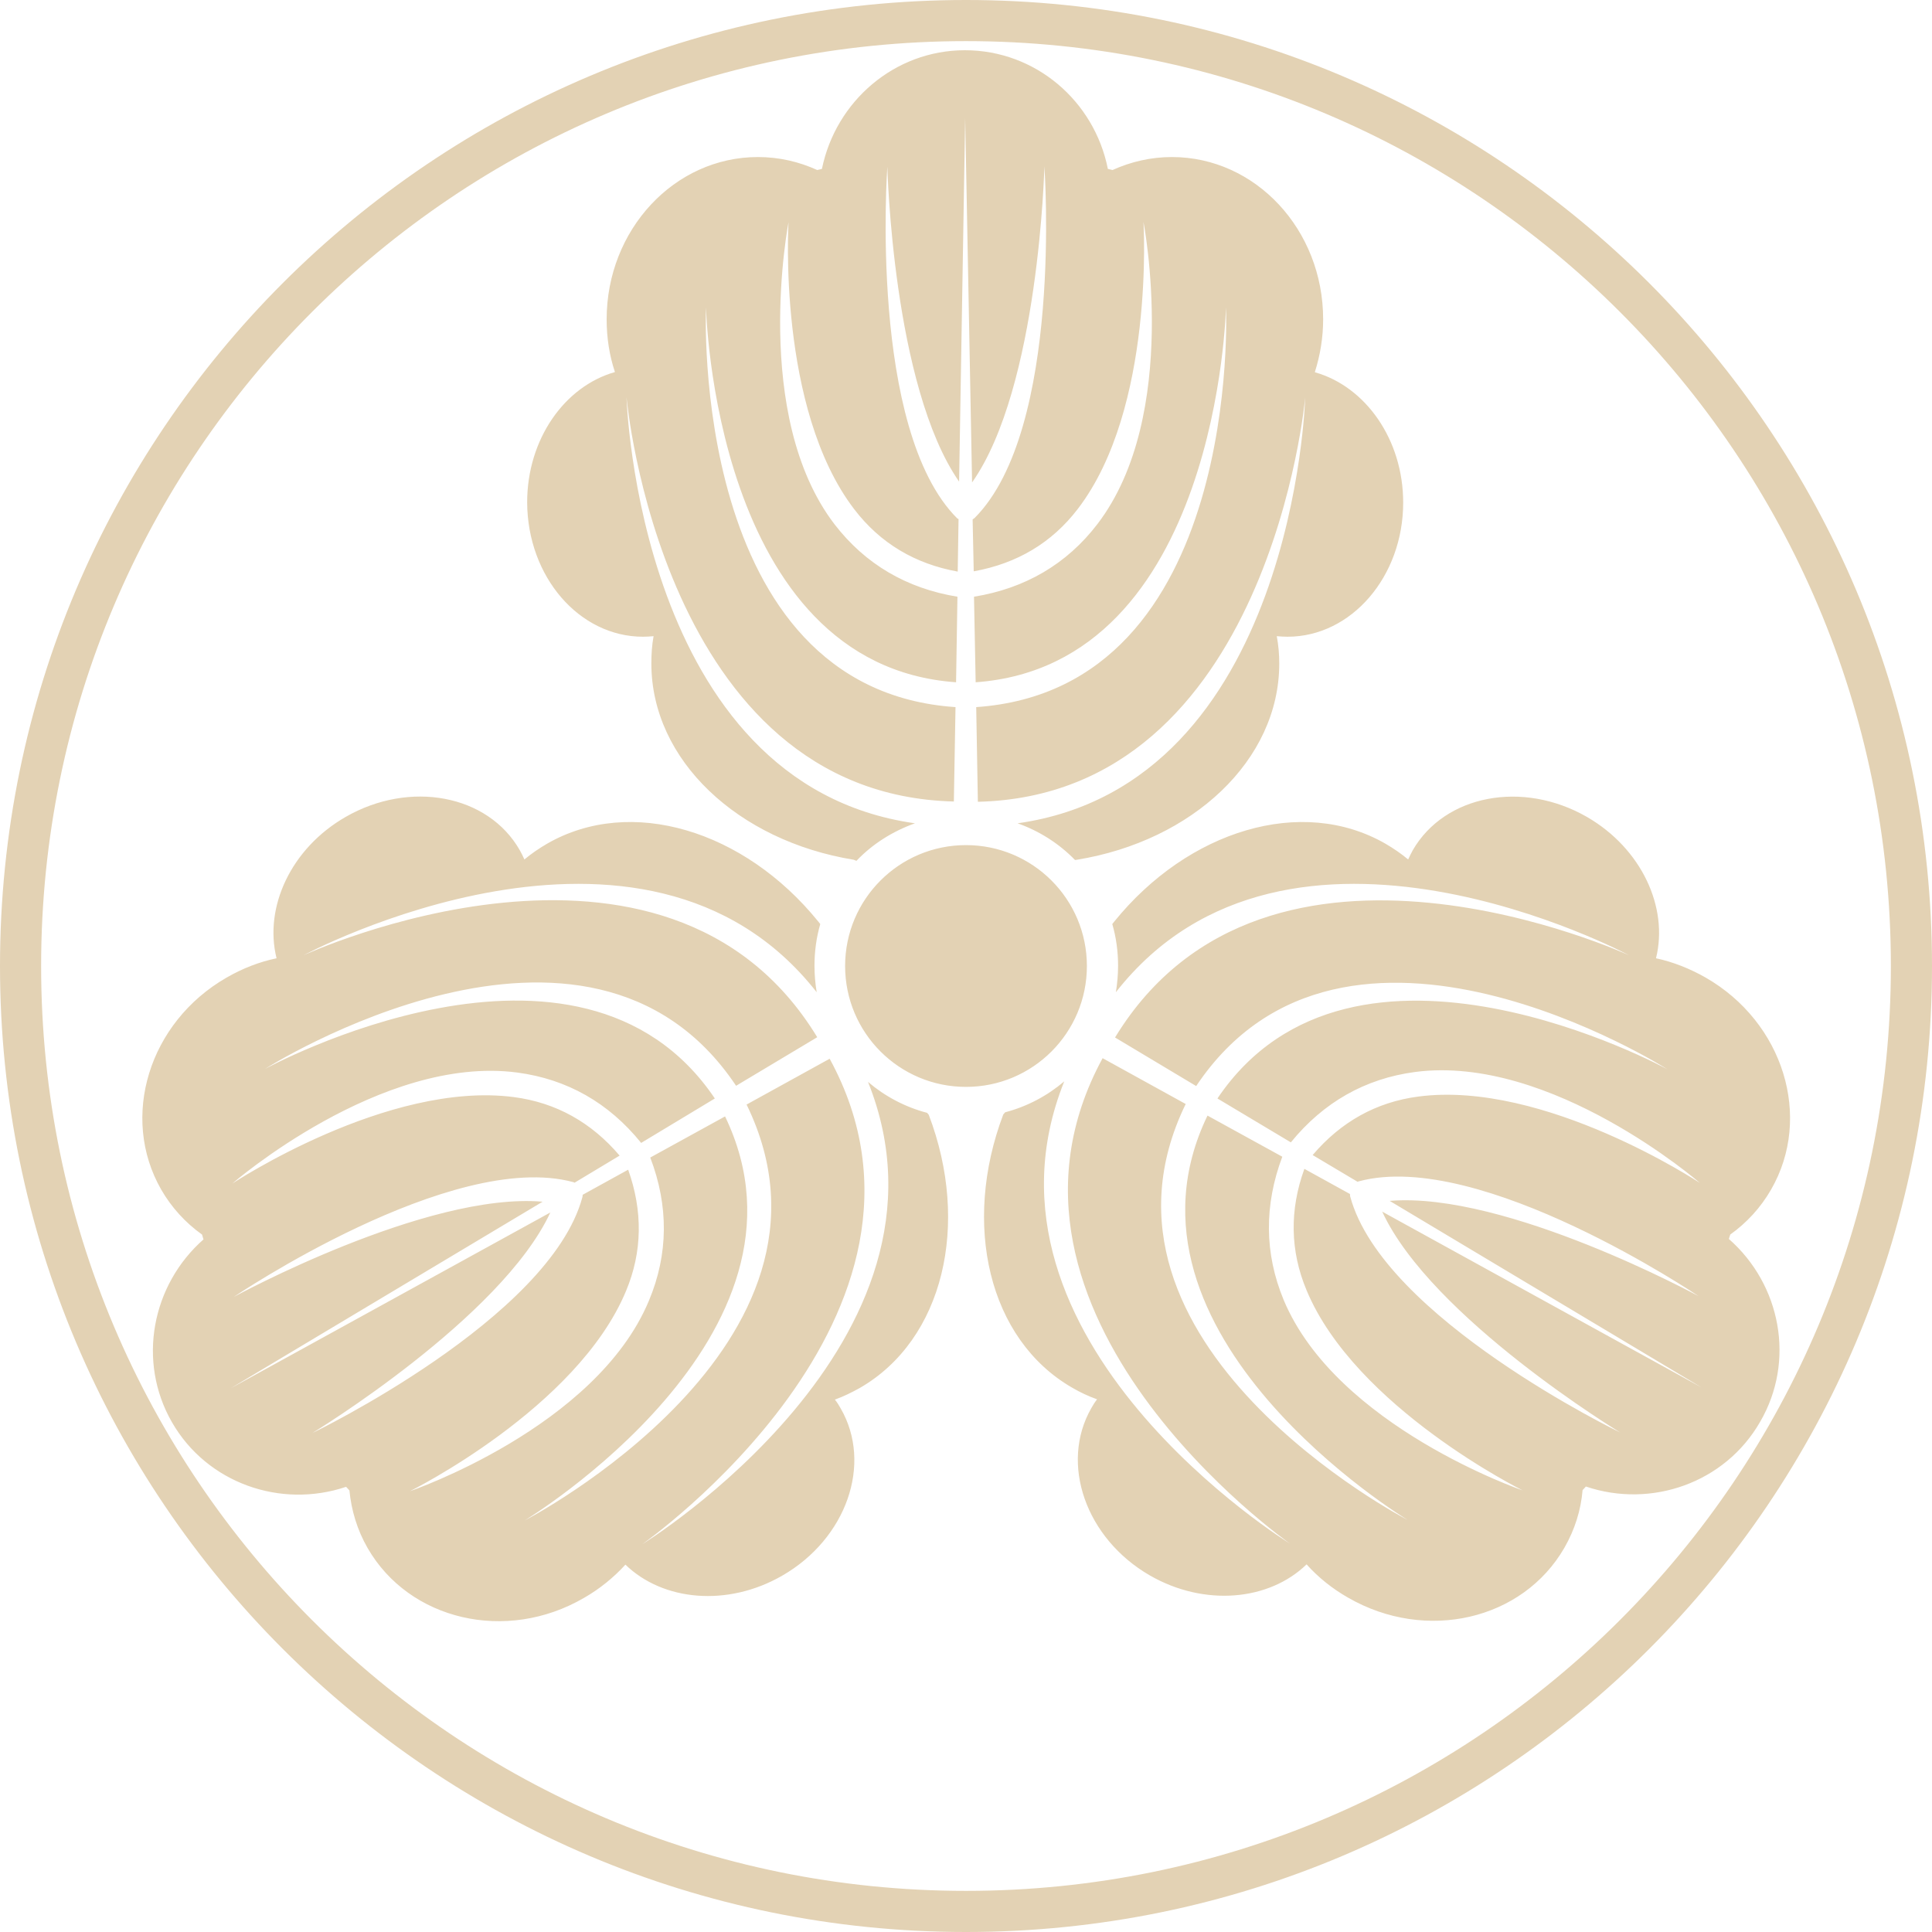
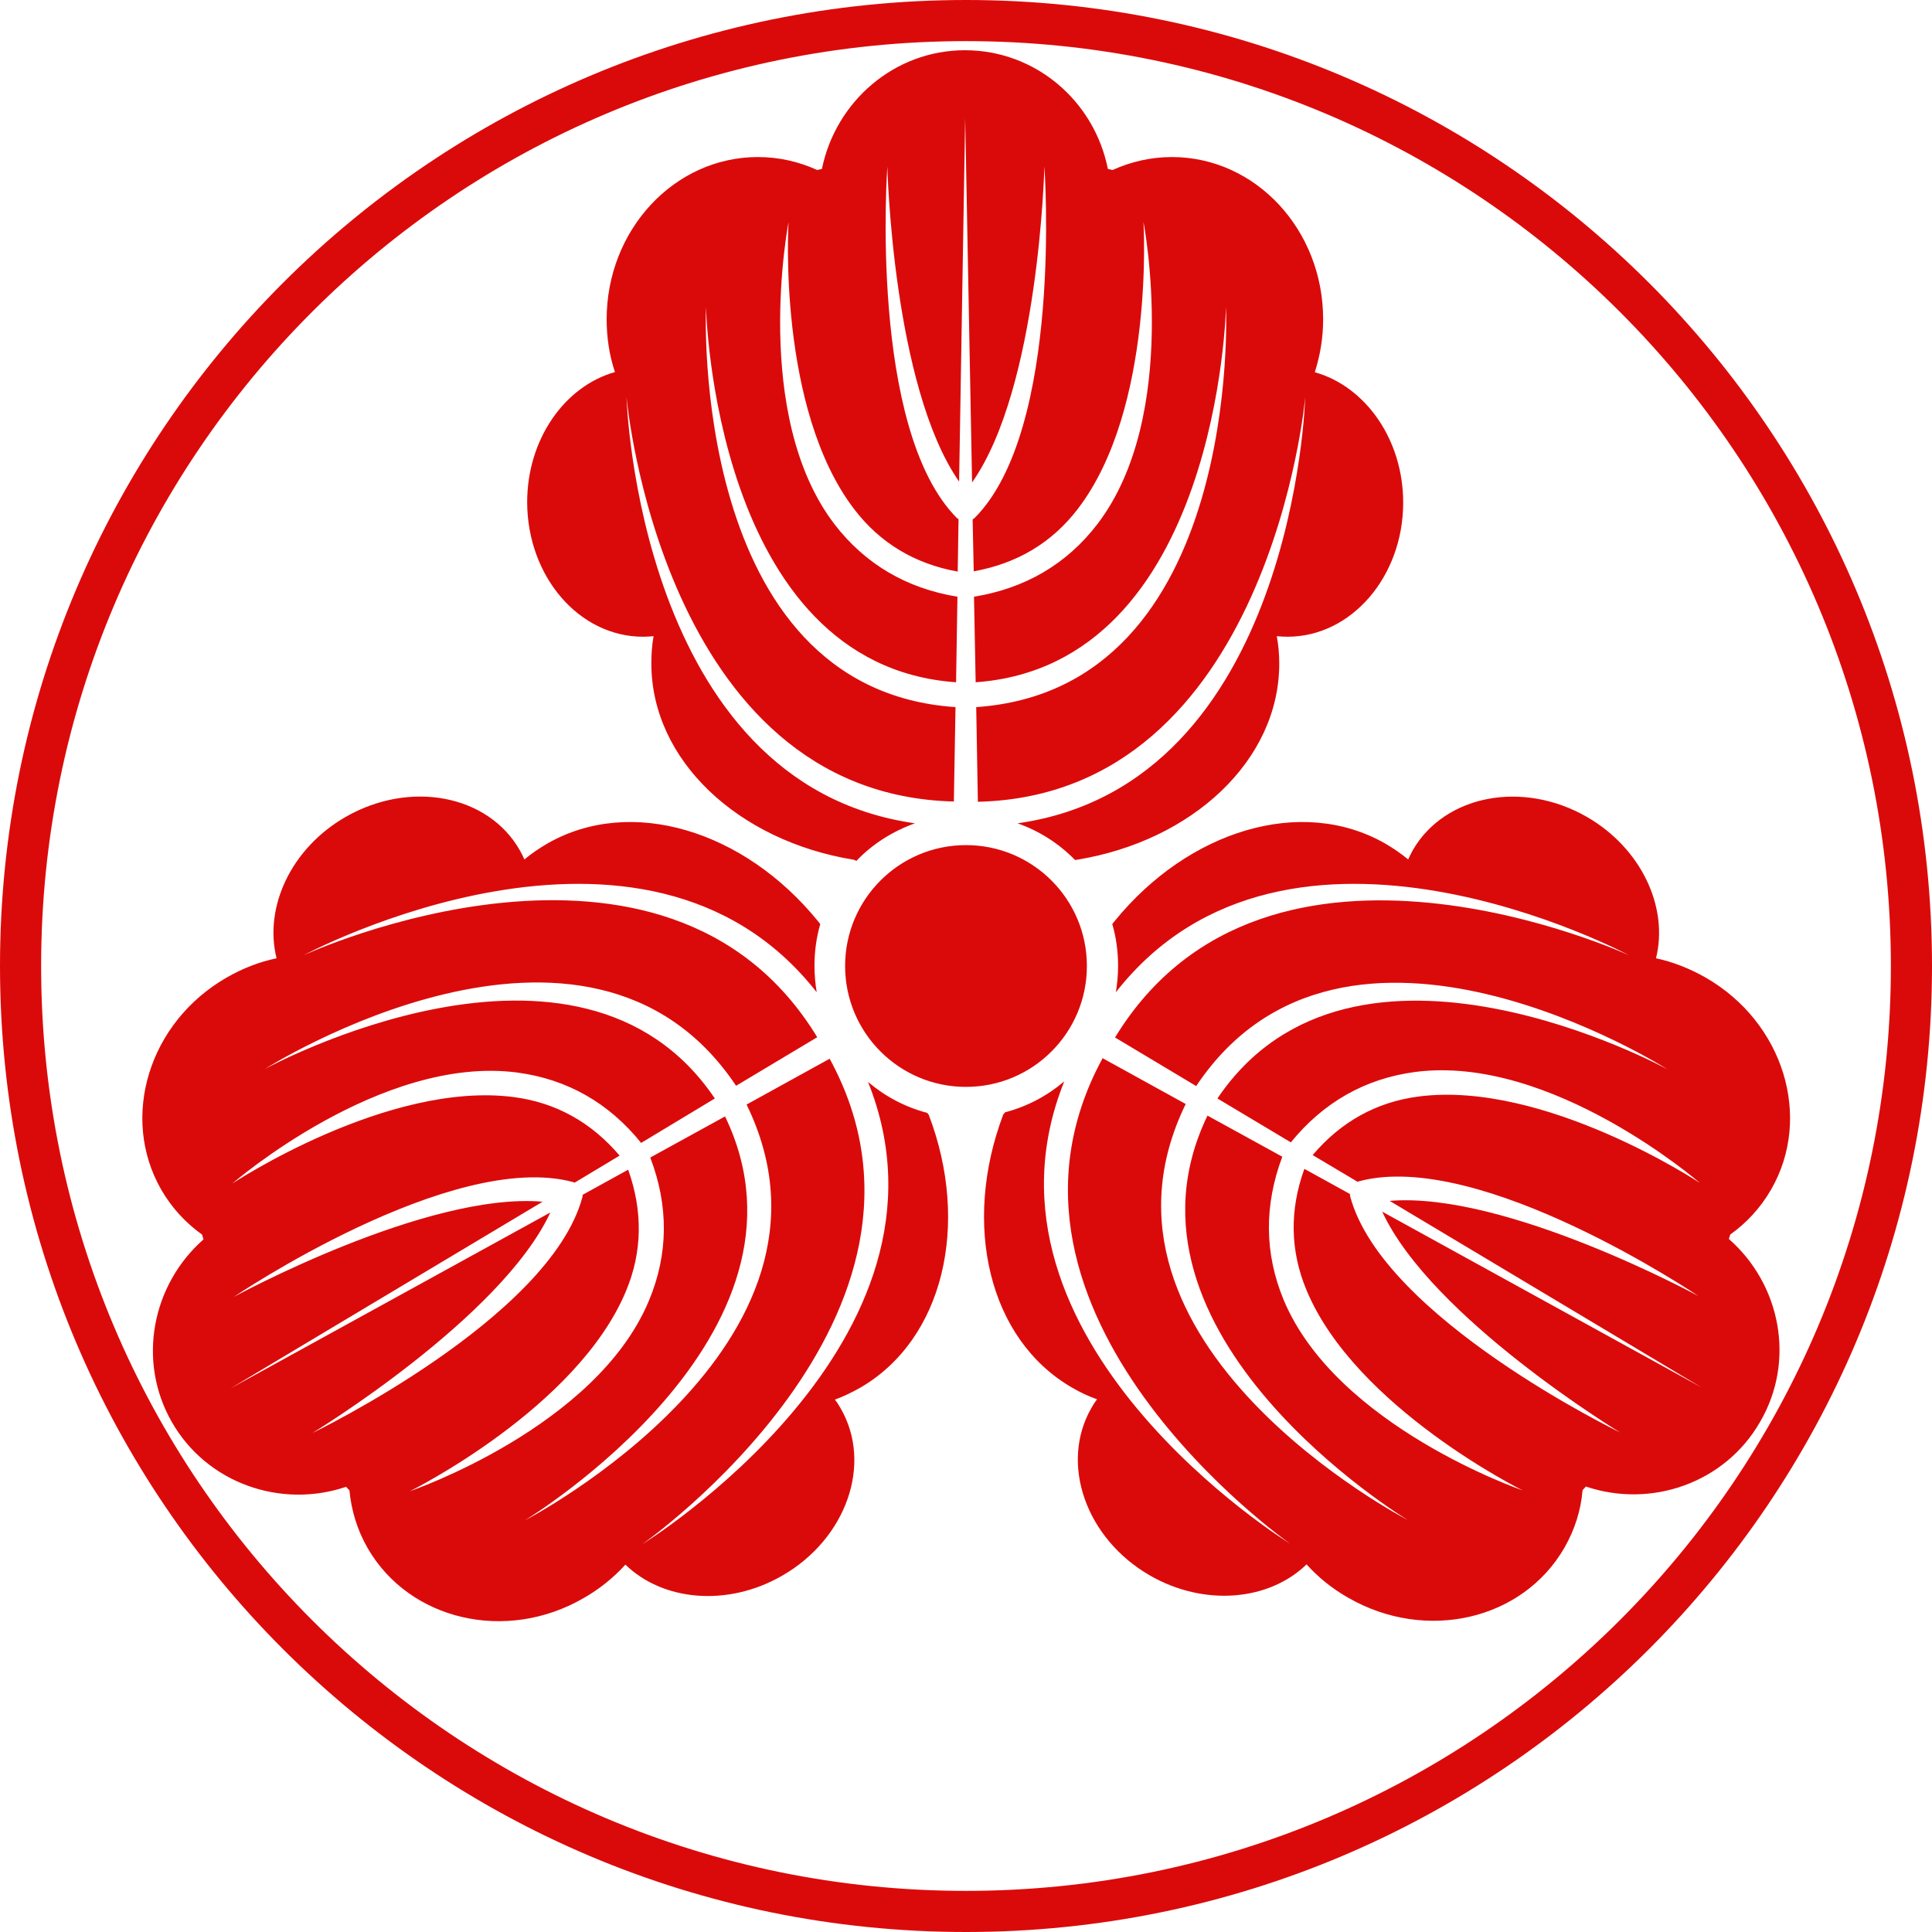
<svg xmlns="http://www.w3.org/2000/svg" viewBox="0 0 700 700">
-   <path fill="#E3D2B4" d="m626.4 448.9.5-1.6c5.9-4.2 11-9.7 14.8-16.3 15.1-26.2 4.5-60.6-23.7-76.8-5.8-3.3-11.9-5.7-18-7 4.6-18.5-5.3-39.8-25-51.2-23.3-13.4-51.5-8-63.1 12-.6 1.1-1.2 2.3-1.7 3.4-2.5-2.1-5.3-4-8.2-5.7-30.4-17.5-71.5-4.8-98.2 28.1l-.8 1c1.4 4.8 2.1 9.9 2.1 15.1 0 3.3-.3 6.5-.8 9.6 62.4-79.7 185.9-13.4 185.9-13.4s-131.1-60.6-186.2 29.8l29.4 17.6c53.8-80.5 170.7-6.1 170.7-6.1s-113.8-62.4-163 10.6l26.6 15.9c11.8-14.5 26.9-23.1 45-25.5 49.4-6.5 103.2 40.2 103.2 40.2s-56.3-37.3-102-31.3c-15.3 2-28.1 9.2-38.3 21.2l16.3 9.7c.2-.1.3-.2.5-.2 44-11.8 123 41.6 123 41.6s-69.8-38-111.9-34.5l113 67.6-115.7-63.7c17.8 38.5 86.2 80 86.2 80s-86-41.5-97.8-85.5c-.1-.3 0-.6-.1-.9l-16.5-9.1c-5.4 14.9-5.2 29.7.8 44 17.7 42.5 78.3 72.5 78.3 72.5s-67.4-23.1-86.6-69c-7-16.9-7.1-34.3-.5-51.9l-27.1-14.9c-38.4 79.5 72.5 146.5 72.5 146.5s-122.8-63.6-80.4-150.7l-30.1-16.6c-50.6 93 67.9 175.9 67.9 175.9s-119.5-73.5-81.8-167.5c-6.1 5.2-13.4 9.1-21.4 11.2l-.7.8c-15 39.7-5.4 81.5 25 99 2.9 1.7 5.9 3.1 9 4.2-.8 1-1.5 2.1-2.1 3.2-11.5 20.1-2 47.2 21.2 60.6 19.8 11.4 43.2 9.2 56.8-4 4.2 4.7 9.3 8.8 15.1 12.1 28.2 16.2 63.2 8.1 78.3-18.1 3.8-6.6 6-13.7 6.6-20.9l1.2-1.3c23.7 8 50.4-1.3 63.1-23.4 12.9-22.1 7.5-49.8-11.3-66.3zm-290.5-45.7c-8-2.1-15.3-6-21.4-11.2 37.7 94-81.8 167.5-81.8 167.5s118.6-83 67.9-175.9l-30.1 16.6c42.5 87.1-80.4 150.7-80.4 150.7s110.9-67 72.6-146.4l-27.1 14.9c6.7 17.5 6.6 35-.5 51.9-19.2 46-86.6 69-86.6 69s60.6-30 78.3-72.5c6-14.3 6.1-29.1.8-44l-16.5 9.1c0 .3 0 .6-.1.9-11.9 44-97.8 85.4-97.8 85.4s68.4-41.6 86.2-79.9l-115.8 63.7 113-67.6c-42.1-3.6-111.9 34.5-111.9 34.5s79-53.5 123-41.6c.2 0 .3.2.5.2l16.3-9.8c-10.2-12-23-19.2-38.3-21.2-45.7-6-102 31.3-102 31.3s53.8-46.7 103.2-40.2c18.1 2.4 33.2 11 44.9 25.5l26.7-16.1c-49.2-73-163-10.7-163-10.7s116.9-74.4 170.7 6.1l29.4-17.6c-55-90.4-186.1-29.7-186.1-29.7s123.4-66.3 185.9 13.4c-.5-3.1-.8-6.3-.8-9.6 0-5.2.7-10.3 2.1-15.1l-.8-1c-26.7-32.9-67.8-45.6-98.2-28.1-2.9 1.7-5.7 3.6-8.2 5.7-.5-1.2-1.1-2.3-1.7-3.4-11.5-20.1-39.8-25.4-63.1-12-19.8 11.4-29.6 32.7-25 51.2-6.2 1.3-12.2 3.6-18.1 7-28.2 16.2-38.7 50.6-23.7 76.8 3.8 6.6 8.9 12.1 14.8 16.3l.5 1.7h.1c-18.8 16.5-24.2 44.2-11.5 66.3s39.4 31.4 63.1 23.4l1.2 1.3c.7 7.2 2.8 14.3 6.6 20.9 15.1 26.2 50.2 34.4 78.3 18.1 5.8-3.3 10.9-7.5 15.1-12.1 13.6 13.2 37 15.4 56.8 4 23.3-13.4 32.8-40.5 21.2-60.6-.6-1.1-1.3-2.2-2.1-3.2 3.1-1.1 6.1-2.6 9-4.2 30.4-17.5 40.1-59.4 25-99zm-102.9-172.5c1.3 0 2.6-.1 3.8-.2-.6 3.3-.8 6.6-.8 9.9 0 35.1 31.5 64.3 73.3 71.1l1 .4c5.8-6.1 13.1-10.7 21.2-13.6-100.4-14.2-104.5-154.4-104.5-154.4s12.7 143.9 118.6 146.5l.6-34.2c-96.6-6.5-90.4-144.9-90.4-144.9s2.7 129.7 90.6 135.9l.5-31c-18.4-3-33.4-11.8-44.5-26.2-30.3-39.5-16.7-109.5-16.7-109.5s-4.2 67.4 23.8 104c9.4 12.3 22 19.8 37.5 22.6l.3-19c-.1-.1-.3-.2-.5-.3-32.2-32.2-25.3-127.4-25.3-127.4s1.9 79.4 26 114.1l2.2-131.7 2.5 132c24.3-34.5 26.2-114.5 26.2-114.5s6.9 95.2-25.3 127.4c-.2.2-.5.3-.7.5l.4 18.8c15.6-2.8 28.3-10.3 37.7-22.6 28-36.5 23.8-104 23.8-104s13.6 69.9-16.7 109.5c-11.1 14.5-26.2 23.3-44.7 26.3l.6 31c88-6.3 90.7-135.9 90.7-135.9s6.2 138.2-90.5 144.9l.6 34.3c105.8-2.5 118.6-146.5 118.6-146.5s-3.9 140.1-104.2 154.3c7.9 2.8 15.1 7.4 20.8 13.3l.7-.1c41.8-6.8 73.3-36 73.3-71.1 0-3.4-.3-6.7-.9-9.9 1.3.1 2.5.2 3.9.2 23.1 0 41.9-21.8 41.9-48.6 0-22.8-13.6-42-31.9-47.2l-.1-.1c1.9-6 3-12.4 3-19.1 0-32.5-24.5-58.8-54.8-58.8-7.6 0-14.9 1.7-21.5 4.7l-1.7-.4c-4.9-24.6-26.2-43-51.8-43-25.5 0-46.8 18.5-51.8 43l-1.7.4c-6.6-3-13.8-4.7-21.5-4.7-30.3 0-54.8 26.4-54.8 58.8 0 6.7 1 13.1 3 19.1-18.3 5.2-31.8 24.4-31.8 47.2.1 26.9 18.8 48.7 42 48.7zm160.8 119.3c0-24.2-19.6-43.8-43.8-43.8s-43.8 19.6-43.8 43.8 19.6 43.8 43.8 43.8 43.8-19.6 43.8-43.8zm-43.8-350c-193.3 0-350 156.7-350 350s156.7 350 350 350 350-156.7 350-350-156.7-350-350-350zm0 685.1c-185.1 0-335.1-150-335.1-335.1s150-335.1 335.1-335.1 335.1 150 335.1 335.1-150 335.1-335.1 335.1z" />
+   <path fill="#DB0A0A" d="m626.4 448.9.5-1.6c5.9-4.2 11-9.7 14.8-16.3 15.1-26.2 4.5-60.6-23.7-76.8-5.8-3.3-11.9-5.7-18-7 4.6-18.5-5.3-39.8-25-51.2-23.3-13.4-51.5-8-63.1 12-.6 1.1-1.2 2.3-1.7 3.4-2.5-2.1-5.3-4-8.2-5.7-30.4-17.5-71.5-4.8-98.2 28.1l-.8 1c1.4 4.8 2.1 9.9 2.1 15.1 0 3.3-.3 6.5-.8 9.6 62.4-79.7 185.9-13.4 185.9-13.4s-131.1-60.6-186.2 29.8l29.4 17.6c53.8-80.5 170.7-6.1 170.7-6.1s-113.8-62.4-163 10.6l26.6 15.9c11.8-14.5 26.9-23.1 45-25.5 49.4-6.5 103.2 40.2 103.2 40.2s-56.3-37.3-102-31.3c-15.3 2-28.1 9.2-38.3 21.2l16.3 9.7c.2-.1.3-.2.5-.2 44-11.8 123 41.6 123 41.6s-69.8-38-111.9-34.5l113 67.6-115.7-63.7c17.8 38.5 86.2 80 86.2 80s-86-41.5-97.8-85.5c-.1-.3 0-.6-.1-.9l-16.5-9.1c-5.4 14.9-5.2 29.7.8 44 17.7 42.5 78.3 72.5 78.3 72.5s-67.4-23.1-86.6-69c-7-16.9-7.1-34.3-.5-51.9l-27.1-14.9c-38.4 79.5 72.5 146.5 72.5 146.5s-122.8-63.6-80.4-150.7l-30.1-16.6c-50.6 93 67.9 175.9 67.9 175.9s-119.5-73.5-81.8-167.5c-6.1 5.2-13.4 9.1-21.4 11.2l-.7.8c-15 39.7-5.4 81.5 25 99 2.9 1.7 5.9 3.1 9 4.2-.8 1-1.5 2.1-2.1 3.2-11.5 20.1-2 47.2 21.2 60.6 19.8 11.4 43.2 9.2 56.8-4 4.2 4.7 9.3 8.8 15.1 12.1 28.2 16.2 63.2 8.1 78.3-18.1 3.8-6.6 6-13.7 6.6-20.9l1.2-1.3c23.7 8 50.4-1.3 63.1-23.4 12.9-22.1 7.5-49.8-11.3-66.3zm-290.5-45.7c-8-2.1-15.3-6-21.4-11.2 37.7 94-81.8 167.5-81.8 167.5s118.6-83 67.9-175.9l-30.1 16.6c42.5 87.1-80.4 150.7-80.4 150.7s110.9-67 72.6-146.4l-27.1 14.9c6.7 17.5 6.6 35-.5 51.9-19.2 46-86.6 69-86.6 69s60.6-30 78.3-72.5c6-14.3 6.1-29.1.8-44l-16.5 9.1c0 .3 0 .6-.1.9-11.9 44-97.8 85.4-97.8 85.4s68.4-41.6 86.2-79.9l-115.8 63.7 113-67.6c-42.1-3.6-111.9 34.5-111.9 34.5s79-53.5 123-41.6c.2 0 .3.2.5.2l16.3-9.8c-10.2-12-23-19.2-38.3-21.2-45.7-6-102 31.3-102 31.3s53.8-46.7 103.2-40.2c18.1 2.4 33.2 11 44.9 25.5l26.7-16.1c-49.2-73-163-10.7-163-10.7s116.9-74.4 170.7 6.1l29.4-17.6c-55-90.4-186.1-29.7-186.1-29.7s123.4-66.3 185.9 13.4c-.5-3.1-.8-6.3-.8-9.6 0-5.2.7-10.3 2.1-15.1l-.8-1c-26.7-32.9-67.8-45.6-98.2-28.1-2.9 1.7-5.7 3.6-8.2 5.7-.5-1.2-1.1-2.3-1.7-3.4-11.5-20.1-39.8-25.4-63.1-12-19.8 11.4-29.6 32.7-25 51.2-6.2 1.3-12.2 3.6-18.1 7-28.2 16.2-38.7 50.6-23.7 76.8 3.8 6.6 8.9 12.1 14.8 16.3l.5 1.7h.1c-18.8 16.5-24.2 44.2-11.5 66.3s39.4 31.4 63.1 23.4l1.2 1.3c.7 7.2 2.8 14.3 6.6 20.9 15.1 26.2 50.2 34.4 78.3 18.1 5.8-3.3 10.9-7.5 15.1-12.1 13.6 13.2 37 15.4 56.8 4 23.3-13.4 32.8-40.5 21.2-60.6-.6-1.1-1.3-2.2-2.1-3.2 3.1-1.1 6.1-2.6 9-4.2 30.4-17.5 40.1-59.4 25-99zm-102.9-172.5c1.3 0 2.6-.1 3.8-.2-.6 3.3-.8 6.6-.8 9.9 0 35.1 31.5 64.3 73.3 71.1l1 .4c5.8-6.1 13.1-10.7 21.2-13.6-100.4-14.2-104.5-154.4-104.5-154.4s12.7 143.9 118.6 146.5l.6-34.2c-96.6-6.5-90.4-144.9-90.4-144.9s2.7 129.7 90.6 135.9l.5-31c-18.4-3-33.4-11.8-44.5-26.2-30.3-39.5-16.7-109.5-16.7-109.5s-4.2 67.4 23.8 104c9.4 12.3 22 19.8 37.5 22.6l.3-19c-.1-.1-.3-.2-.5-.3-32.2-32.2-25.3-127.4-25.3-127.4s1.9 79.4 26 114.1l2.2-131.7 2.5 132c24.3-34.5 26.2-114.5 26.2-114.5s6.9 95.2-25.3 127.4c-.2.2-.5.3-.7.5l.4 18.8c15.6-2.8 28.3-10.3 37.7-22.6 28-36.5 23.8-104 23.8-104s13.6 69.9-16.7 109.5c-11.1 14.5-26.2 23.3-44.7 26.3l.6 31c88-6.3 90.7-135.9 90.7-135.9s6.2 138.2-90.5 144.9l.6 34.3c105.8-2.5 118.6-146.5 118.6-146.5s-3.9 140.1-104.2 154.3c7.9 2.8 15.1 7.4 20.8 13.3l.7-.1c41.8-6.8 73.3-36 73.3-71.1 0-3.4-.3-6.7-.9-9.9 1.3.1 2.5.2 3.9.2 23.1 0 41.9-21.8 41.9-48.6 0-22.8-13.6-42-31.9-47.2l-.1-.1c1.9-6 3-12.4 3-19.1 0-32.5-24.5-58.8-54.8-58.8-7.6 0-14.9 1.7-21.5 4.7l-1.7-.4c-4.9-24.6-26.2-43-51.8-43-25.5 0-46.8 18.5-51.8 43l-1.7.4c-6.6-3-13.8-4.7-21.5-4.7-30.3 0-54.8 26.4-54.8 58.8 0 6.7 1 13.1 3 19.1-18.3 5.2-31.8 24.4-31.8 47.2.1 26.9 18.8 48.7 42 48.7zm160.8 119.3c0-24.2-19.6-43.8-43.8-43.8s-43.8 19.6-43.8 43.8 19.6 43.8 43.8 43.8 43.8-19.6 43.8-43.8zm-43.8-350c-193.3 0-350 156.7-350 350s156.7 350 350 350 350-156.7 350-350-156.7-350-350-350zm0 685.1c-185.1 0-335.1-150-335.1-335.1s150-335.1 335.1-335.1 335.1 150 335.1 335.1-150 335.1-335.1 335.1z" />
</svg>
